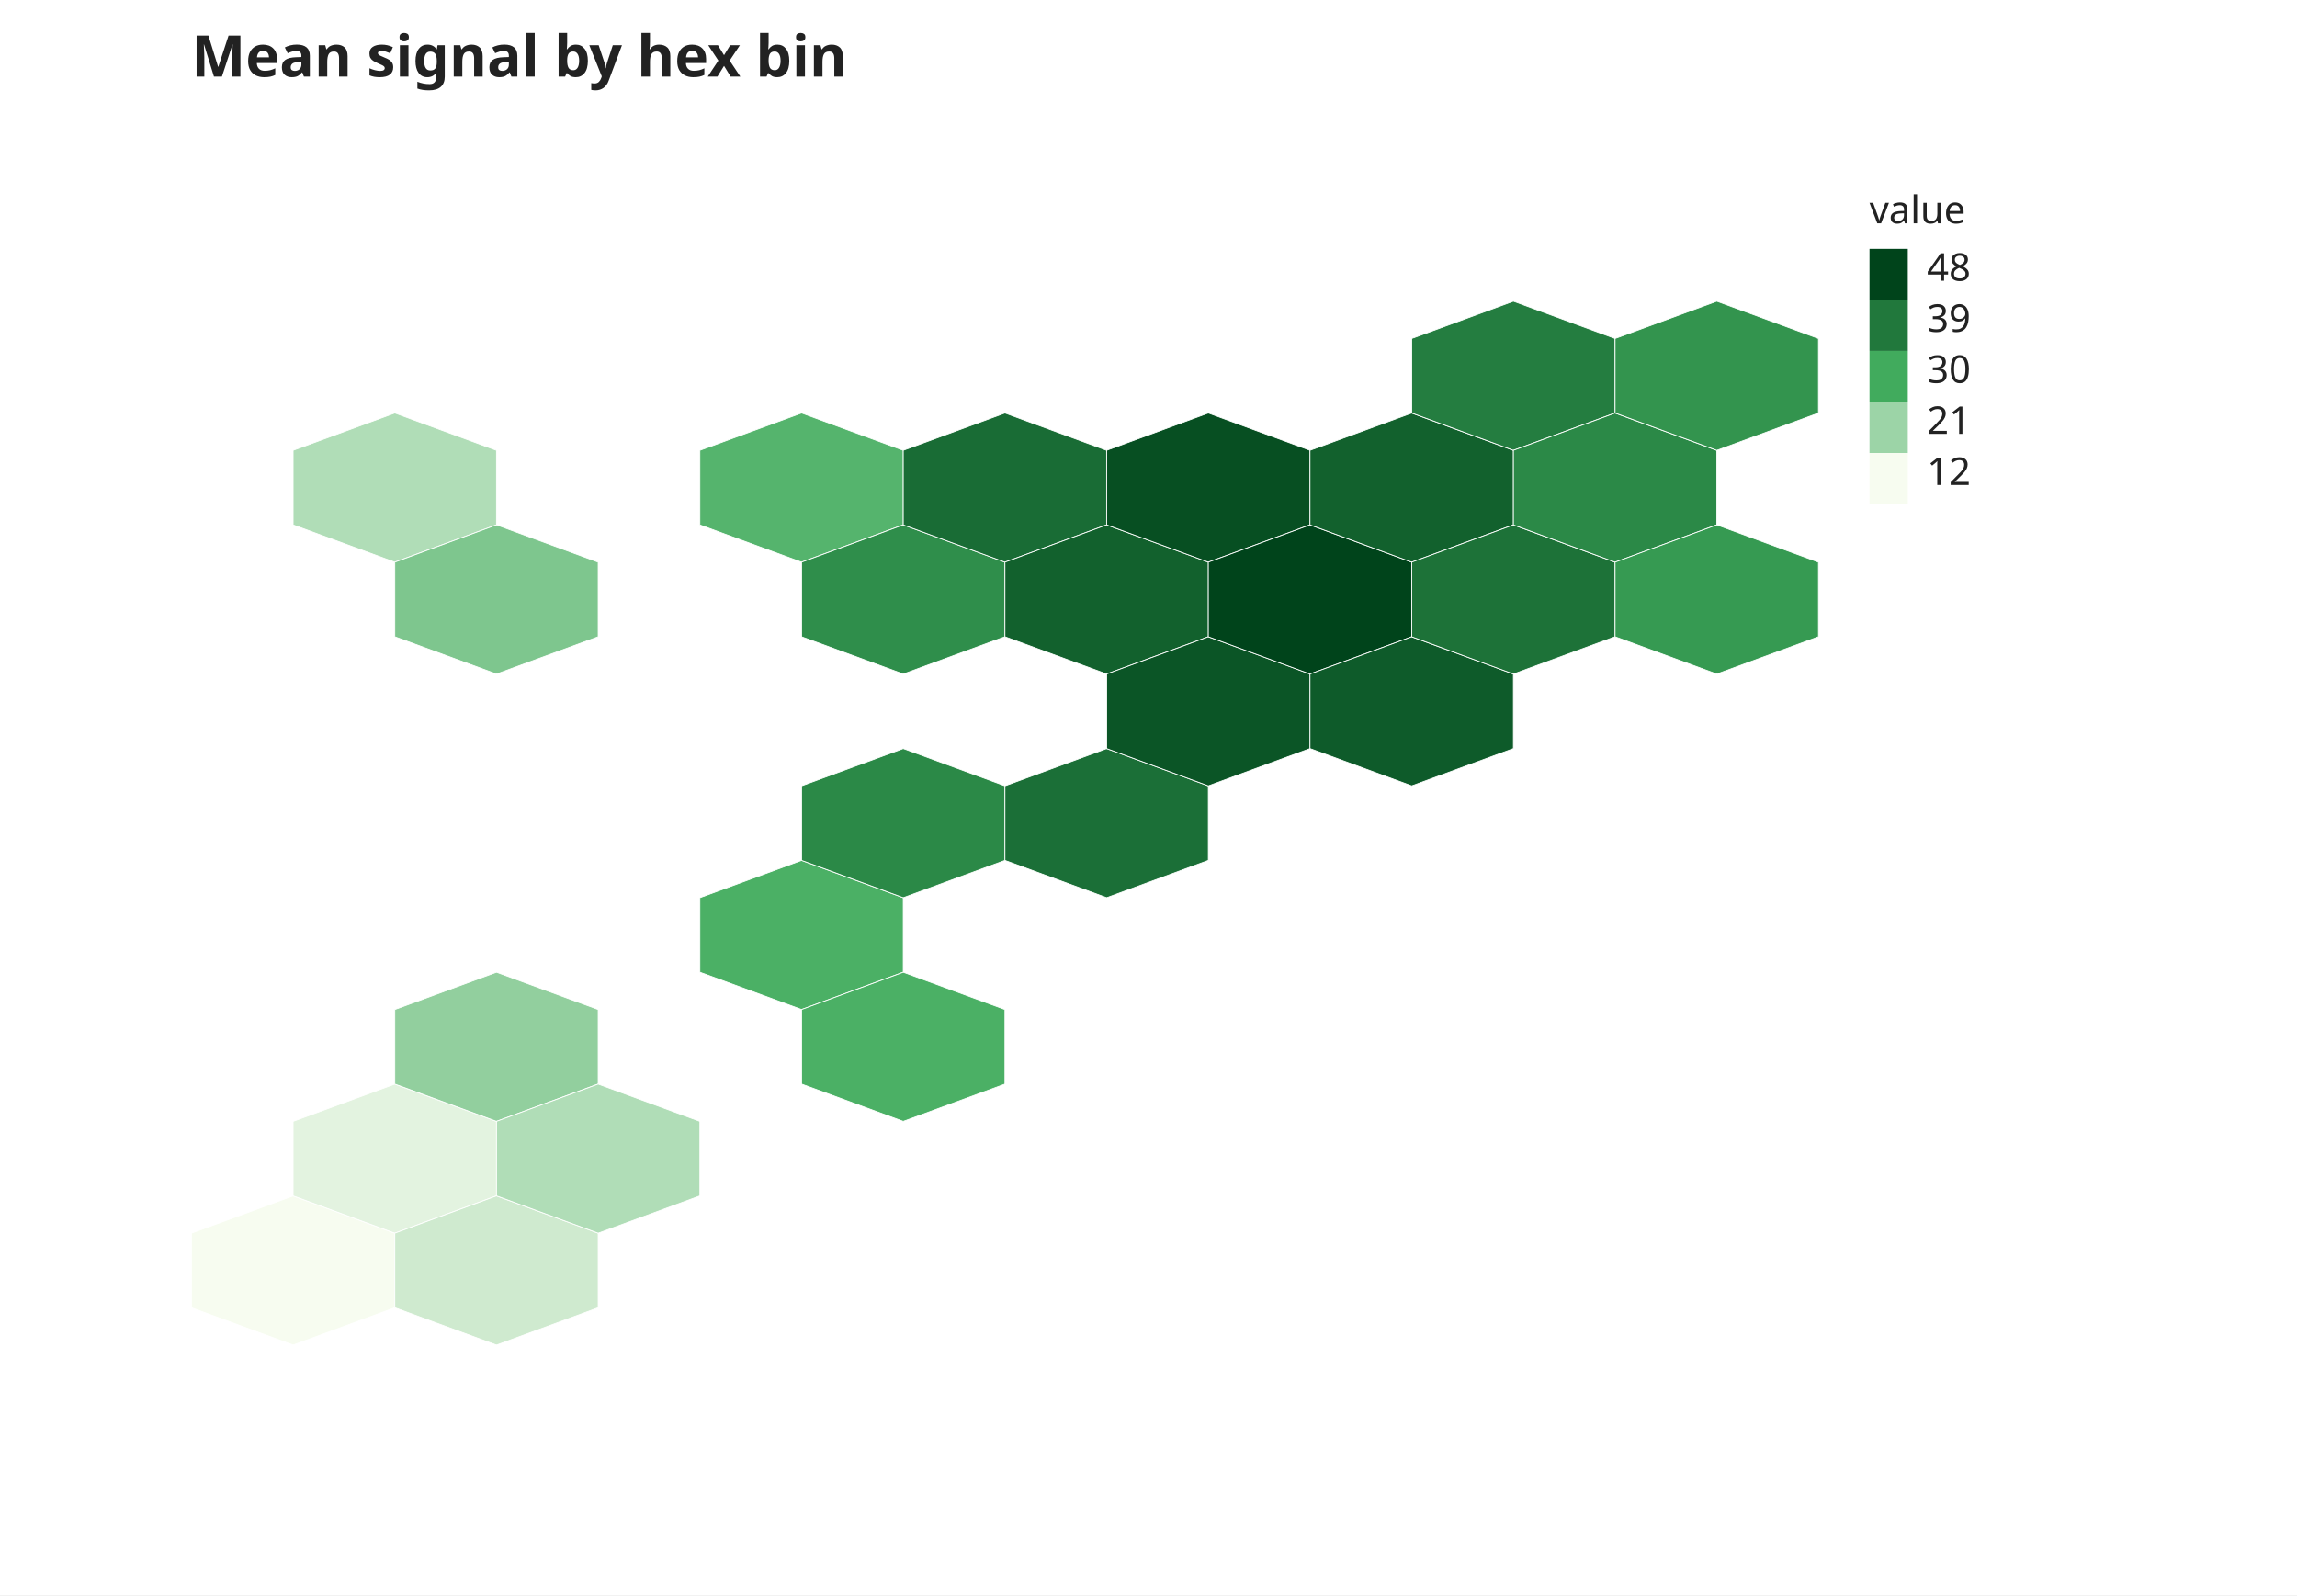
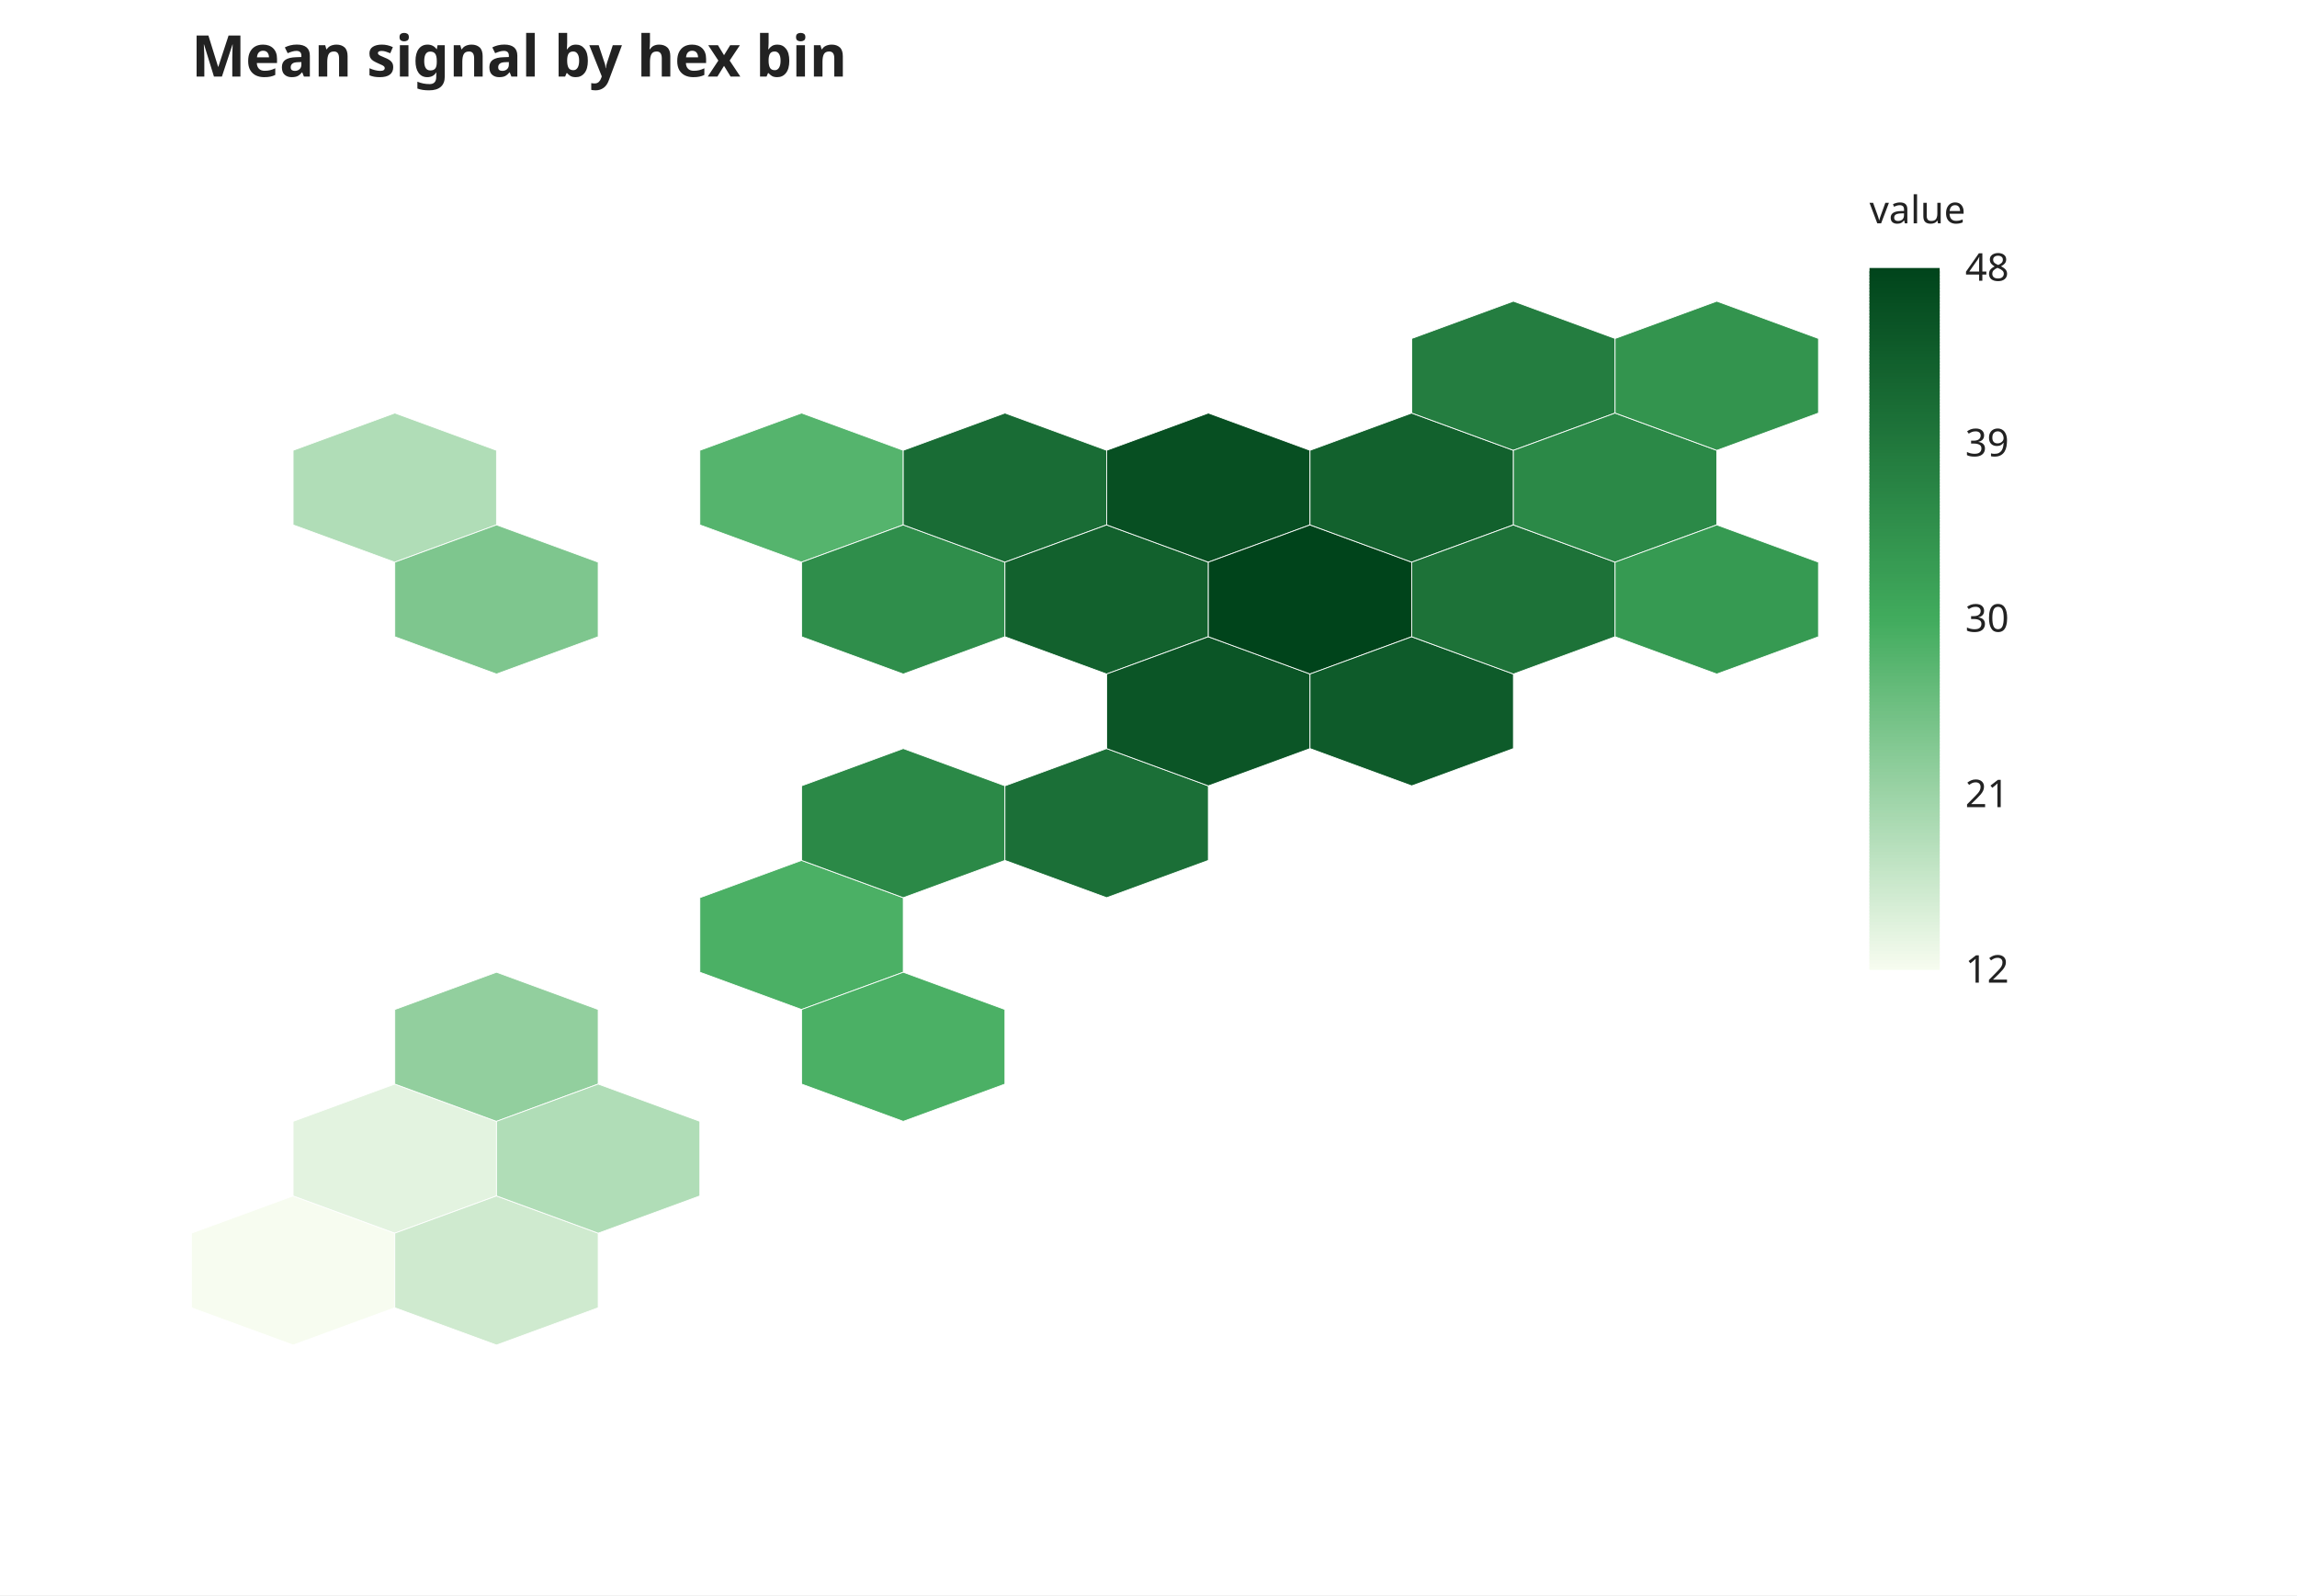
<svg xmlns="http://www.w3.org/2000/svg" width="720" height="500" viewBox="0 0 720 500" role="img" aria-label="Mean signal by hex bin">
  <rect class="algraf-background" x="0" y="0" width="720" height="500" fill="#ffffff" />
  <text class="algraf-title" x="60" y="24" font-family="system-ui, sans-serif" font-size="18" font-weight="600" fill="#222222">Mean signal by hex bin</text>
  <rect class="algraf-plot-area" x="60" y="66" width="510" height="384" fill="#ffffff" />
  <g class="algraf-layer algraf-geom-geo">
    <path d="M91.875 374.845L60 386.529L60 409.898L91.875 421.583L123.75 409.898L123.75 386.529L91.875 374.845Z" fill="#f7fcf0" fill-rule="evenodd" stroke="#ffffff" stroke-width="0.25" />
    <path d="M123.75 339.791L91.875 351.476L91.875 374.845L123.75 386.529L155.625 374.845L155.625 351.476L123.75 339.791Z" fill="#e3f3e0" fill-rule="evenodd" stroke="#ffffff" stroke-width="0.25" />
    <path d="M123.75 129.471L91.875 141.155L91.875 164.524L123.75 176.209L155.625 164.524L155.625 141.155L123.75 129.471Z" fill="#b0ddb7" fill-rule="evenodd" stroke="#ffffff" stroke-width="0.25" />
    <path d="M155.625 374.845L123.75 386.529L123.75 409.898L155.625 421.583L187.5 409.898L187.5 386.529L155.625 374.845Z" fill="#cfeacf" fill-rule="evenodd" stroke="#ffffff" stroke-width="0.25" />
    <path d="M155.625 304.738L123.75 316.422L123.75 339.791L155.625 351.476L187.5 339.791L187.5 316.422L155.625 304.738Z" fill="#92cf9e" fill-rule="evenodd" stroke="#ffffff" stroke-width="0.25" />
    <path d="M155.625 164.524L123.75 176.209L123.75 199.578L155.625 211.262L187.5 199.578L187.5 176.209L155.625 164.524Z" fill="#7ec68e" fill-rule="evenodd" stroke="#ffffff" stroke-width="0.25" />
    <path d="M187.5 339.791L155.625 351.476L155.625 374.845L187.5 386.529L219.375 374.845L219.375 351.476L187.5 339.791Z" fill="#b0ddb7" fill-rule="evenodd" stroke="#ffffff" stroke-width="0.25" />
    <path d="M251.25 269.684L219.375 281.369L219.375 304.738L251.25 316.422L283.125 304.738L283.125 281.369L251.25 269.684Z" fill="#4bb065" fill-rule="evenodd" stroke="#ffffff" stroke-width="0.25" />
    <path d="M251.25 129.471L219.375 141.155L219.375 164.524L251.25 176.209L283.125 164.524L283.125 141.155L251.25 129.471Z" fill="#55b46d" fill-rule="evenodd" stroke="#ffffff" stroke-width="0.25" />
    <path d="M283.125 304.738L251.25 316.422L251.25 339.791L283.125 351.476L315 339.791L315 316.422L283.125 304.738Z" fill="#4bb065" fill-rule="evenodd" stroke="#ffffff" stroke-width="0.25" />
    <path d="M283.125 234.631L251.25 246.316L251.25 269.684L283.125 281.369L315 269.684L315 246.316L283.125 234.631Z" fill="#2b8947" fill-rule="evenodd" stroke="#ffffff" stroke-width="0.25" />
    <path d="M283.125 164.524L251.25 176.209L251.25 199.578L283.125 211.262L315 199.578L315 176.209L283.125 164.524Z" fill="#2f8e4b" fill-rule="evenodd" stroke="#ffffff" stroke-width="0.25" />
    <path d="M315 129.471L283.125 141.155L283.125 164.524L315 176.209L346.875 164.524L346.875 141.155L315 129.471Z" fill="#196c35" fill-rule="evenodd" stroke="#ffffff" stroke-width="0.25" />
    <path d="M346.875 234.631L315 246.316L315 269.684L346.875 281.369L378.75 269.684L378.75 246.316L346.875 234.631Z" fill="#1b6f37" fill-rule="evenodd" stroke="#ffffff" stroke-width="0.25" />
    <path d="M346.875 164.524L315 176.209L315 199.578L346.875 211.262L378.75 199.578L378.75 176.209L346.875 164.524Z" fill="#12612d" fill-rule="evenodd" stroke="#ffffff" stroke-width="0.25" />
    <path d="M378.75 199.578L346.875 211.262L346.875 234.631L378.75 246.316L410.625 234.631L410.625 211.262L378.75 199.578Z" fill="#0b5526" fill-rule="evenodd" stroke="#ffffff" stroke-width="0.25" />
    <path d="M378.75 129.471L346.875 141.155L346.875 164.524L378.75 176.209L410.625 164.524L410.625 141.155L378.75 129.471Z" fill="#074f22" fill-rule="evenodd" stroke="#ffffff" stroke-width="0.25" />
    <path d="M410.625 164.524L378.75 176.209L378.75 199.578L410.625 211.262L442.5 199.578L442.5 176.209L410.625 164.524Z" fill="#00441b" fill-rule="evenodd" stroke="#ffffff" stroke-width="0.25" />
    <path d="M442.5 199.578L410.625 211.262L410.625 234.631L442.5 246.316L474.375 234.631L474.375 211.262L442.5 199.578Z" fill="#0e5b2a" fill-rule="evenodd" stroke="#ffffff" stroke-width="0.25" />
    <path d="M442.5 129.471L410.625 141.155L410.625 164.524L442.5 176.209L474.375 164.524L474.375 141.155L442.5 129.471Z" fill="#12612d" fill-rule="evenodd" stroke="#ffffff" stroke-width="0.25" />
    <path d="M474.375 164.524L442.5 176.209L442.5 199.578L474.375 211.262L506.25 199.578L506.25 176.209L474.375 164.524Z" fill="#1d7238" fill-rule="evenodd" stroke="#ffffff" stroke-width="0.25" />
    <path d="M474.375 94.417L442.5 106.102L442.5 129.471L474.375 141.155L506.25 129.471L506.25 106.102L474.375 94.417Z" fill="#247d40" fill-rule="evenodd" stroke="#ffffff" stroke-width="0.25" />
    <path d="M506.25 129.471L474.375 141.155L474.375 164.524L506.25 176.209L538.125 164.524L538.125 141.155L506.25 129.471Z" fill="#2b8947" fill-rule="evenodd" stroke="#ffffff" stroke-width="0.25" />
    <path d="M538.125 164.524L506.25 176.209L506.25 199.578L538.125 211.262L570 199.578L570 176.209L538.125 164.524Z" fill="#369a52" fill-rule="evenodd" stroke="#ffffff" stroke-width="0.25" />
    <path d="M538.125 94.417L506.25 106.102L506.25 129.471L538.125 141.155L570 129.471L570 106.102L538.125 94.417Z" fill="#33944e" fill-rule="evenodd" stroke="#ffffff" stroke-width="0.25" />
  </g>
  <g class="algraf-legends">
    <text x="586" y="70" text-anchor="start" font-family="system-ui, sans-serif" font-size="12" fill="#222222">value</text>
-     <rect x="586" y="78" width="12" height="16" fill="#00441b" />
-     <text x="604" y="88" text-anchor="start" font-family="system-ui, sans-serif" font-size="12" fill="#222222">48</text>
-     <rect x="586" y="94" width="12" height="16" fill="#21783c" />
-     <text x="604" y="104" text-anchor="start" font-family="system-ui, sans-serif" font-size="12" fill="#222222">39</text>
-     <rect x="586" y="110" width="12" height="16" fill="#41ab5d" />
-     <text x="604" y="120" text-anchor="start" font-family="system-ui, sans-serif" font-size="12" fill="#222222">30</text>
-     <rect x="586" y="126" width="12" height="16" fill="#9cd4a7" />
-     <text x="604" y="136" text-anchor="start" font-family="system-ui, sans-serif" font-size="12" fill="#222222">21</text>
-     <rect x="586" y="142" width="12" height="16" fill="#f7fcf0" />
-     <text x="604" y="152" text-anchor="start" font-family="system-ui, sans-serif" font-size="12" fill="#222222">12</text>
+     <rect x="586" y="84" width="22" height="1.75" fill="#00441b" />
+     <rect x="586" y="85" width="22" height="1.75" fill="#01451c" />
+     <rect x="586" y="86" width="22" height="1.75" fill="#01461c" />
+     <rect x="586" y="87" width="22" height="1.75" fill="#02471d" />
+     <rect x="586" y="88" width="22" height="1.75" fill="#03481e" />
+     <rect x="586" y="89" width="22" height="1.75" fill="#03491e" />
+     <rect x="586" y="90" width="22" height="1.75" fill="#044a1f" />
+     <rect x="586" y="91" width="22" height="1.75" fill="#044b1f" />
+     <rect x="586" y="92" width="22" height="1.75" fill="#054c20" />
+     <rect x="586" y="93" width="22" height="1.75" fill="#064d21" />
+     <rect x="586" y="94" width="22" height="1.75" fill="#064e21" />
+     <rect x="586" y="95" width="22" height="1.75" fill="#074f22" />
+     <rect x="586" y="96" width="22" height="1.75" fill="#075023" />
+     <rect x="586" y="97" width="22" height="1.75" fill="#085123" />
+     <rect x="586" y="98" width="22" height="1.75" fill="#095224" />
+     <rect x="586" y="99" width="22" height="1.75" fill="#095324" />
+     <rect x="586" y="100" width="22" height="1.75" fill="#0a5325" />
+     <rect x="586" y="101" width="22" height="1.75" fill="#0a5426" />
+     <rect x="586" y="102" width="22" height="1.75" fill="#0b5526" />
+     <rect x="586" y="103" width="22" height="1.75" fill="#0c5627" />
+     <rect x="586" y="104" width="22" height="1.75" fill="#0c5727" />
+     <rect x="586" y="105" width="22" height="1.75" fill="#0d5828" />
+     <rect x="586" y="106" width="22" height="1.75" fill="#0d5928" />
+     <rect x="586" y="107" width="22" height="1.75" fill="#0e5a29" />
+     <rect x="586" y="108" width="22" height="1.75" fill="#0e5b2a" />
+     <rect x="586" y="109" width="22" height="1.75" fill="#0f5c2a" />
+     <rect x="586" y="110" width="22" height="1.75" fill="#105d2b" />
+     <rect x="586" y="111" width="22" height="1.75" fill="#105e2c" />
+     <rect x="586" y="112" width="22" height="1.75" fill="#115f2c" />
+     <rect x="586" y="113" width="22" height="1.75" fill="#11602d" />
+     <rect x="586" y="114" width="22" height="1.75" fill="#12612d" />
+     <rect x="586" y="115" width="22" height="1.75" fill="#13612e" />
+     <rect x="586" y="116" width="22" height="1.75" fill="#13622e" />
+     <rect x="586" y="117" width="22" height="1.75" fill="#14632f" />
+     <rect x="586" y="118" width="22" height="1.75" fill="#146430" />
+     <rect x="586" y="119" width="22" height="1.75" fill="#156530" />
+     <rect x="586" y="120" width="22" height="1.75" fill="#166631" />
+     <rect x="586" y="121" width="22" height="1.75" fill="#166731" />
+     <rect x="586" y="122" width="22" height="1.75" fill="#176832" />
+     <rect x="586" y="123" width="22" height="1.75" fill="#176933" />
+     <rect x="586" y="124" width="22" height="1.75" fill="#186a33" />
+     <rect x="586" y="125" width="22" height="1.75" fill="#196b34" />
+     <rect x="586" y="126" width="22" height="1.75" fill="#196c34" />
+     <rect x="586" y="127" width="22" height="1.75" fill="#1a6d35" />
+     <rect x="586" y="128" width="22" height="1.75" fill="#1a6e36" />
+     <rect x="586" y="129" width="22" height="1.75" fill="#1b6f36" />
+     <rect x="586" y="130" width="22" height="1.75" fill="#1b7037" />
+     <rect x="586" y="131" width="22" height="1.75" fill="#1c7038" />
+     <rect x="586" y="132" width="22" height="1.75" fill="#1d7138" />
+     <rect x="586" y="133" width="22" height="1.75" fill="#1d7239" />
+     <rect x="586" y="134" width="22" height="1.75" fill="#1e7339" />
+     <rect x="586" y="135" width="22" height="1.75" fill="#1e743a" />
+     <rect x="586" y="136" width="22" height="1.75" fill="#1f753b" />
+     <rect x="586" y="137" width="22" height="1.75" fill="#20763b" />
+     <rect x="586" y="138" width="22" height="1.75" fill="#20773c" />
+     <rect x="586" y="139" width="22" height="1.75" fill="#21783c" />
+     <rect x="586" y="140" width="22" height="1.75" fill="#21793d" />
+     <rect x="586" y="141" width="22" height="1.75" fill="#227a3d" />
+     <rect x="586" y="142" width="22" height="1.75" fill="#237b3e" />
+     <rect x="586" y="143" width="22" height="1.75" fill="#237c3f" />
+     <rect x="586" y="144" width="22" height="1.75" fill="#247d3f" />
+     <rect x="586" y="145" width="22" height="1.75" fill="#247e40" />
+     <rect x="586" y="146" width="22" height="1.75" fill="#257f41" />
+     <rect x="586" y="147" width="22" height="1.75" fill="#267f41" />
+     <rect x="586" y="148" width="22" height="1.75" fill="#268042" />
+     <rect x="586" y="149" width="22" height="1.75" fill="#278142" />
+     <rect x="586" y="150" width="22" height="1.75" fill="#278243" />
+     <rect x="586" y="151" width="22" height="1.75" fill="#288344" />
+     <rect x="586" y="152" width="22" height="1.75" fill="#288444" />
+     <rect x="586" y="153" width="22" height="1.75" fill="#298545" />
+     <rect x="586" y="154" width="22" height="1.75" fill="#2a8645" />
+     <rect x="586" y="155" width="22" height="1.75" fill="#2a8746" />
+     <rect x="586" y="156" width="22" height="1.75" fill="#2b8847" />
+     <rect x="586" y="157" width="22" height="1.75" fill="#2b8947" />
+     <rect x="586" y="158" width="22" height="1.75" fill="#2c8a48" />
+     <rect x="586" y="159" width="22" height="1.75" fill="#2d8b48" />
+     <rect x="586" y="160" width="22" height="1.75" fill="#2d8c49" />
+     <rect x="586" y="161" width="22" height="1.75" fill="#2e8d4a" />
+     <rect x="586" y="162" width="22" height="1.75" fill="#2e8e4a" />
+     <rect x="586" y="163" width="22" height="1.75" fill="#2f8e4b" />
+     <rect x="586" y="164" width="22" height="1.75" fill="#308f4b" />
+     <rect x="586" y="165" width="22" height="1.75" fill="#30904c" />
+     <rect x="586" y="166" width="22" height="1.75" fill="#31914d" />
+     <rect x="586" y="167" width="22" height="1.75" fill="#31924d" />
+     <rect x="586" y="168" width="22" height="1.75" fill="#32934e" />
+     <rect x="586" y="169" width="22" height="1.75" fill="#33944e" />
+     <rect x="586" y="170" width="22" height="1.75" fill="#33954f" />
+     <rect x="586" y="171" width="22" height="1.75" fill="#34964f" />
+     <rect x="586" y="172" width="22" height="1.75" fill="#349750" />
+     <rect x="586" y="173" width="22" height="1.75" fill="#359851" />
+     <rect x="586" y="174" width="22" height="1.75" fill="#359951" />
+     <rect x="586" y="175" width="22" height="1.75" fill="#369a52" />
+     <rect x="586" y="176" width="22" height="1.75" fill="#379b53" />
+     <rect x="586" y="177" width="22" height="1.75" fill="#379c53" />
+     <rect x="586" y="178" width="22" height="1.75" fill="#389c54" />
+     <rect x="586" y="179" width="22" height="1.75" fill="#389d54" />
+     <rect x="586" y="180" width="22" height="1.75" fill="#399e55" />
+     <rect x="586" y="181" width="22" height="1.75" fill="#3a9f55" />
+     <rect x="586" y="182" width="22" height="1.75" fill="#3aa056" />
+     <rect x="586" y="183" width="22" height="1.75" fill="#3ba157" />
+     <rect x="586" y="184" width="22" height="1.75" fill="#3ba257" />
+     <rect x="586" y="185" width="22" height="1.75" fill="#3ca358" />
+     <rect x="586" y="186" width="22" height="1.75" fill="#3da458" />
+     <rect x="586" y="187" width="22" height="1.75" fill="#3da559" />
+     <rect x="586" y="188" width="22" height="1.75" fill="#3ea65a" />
+     <rect x="586" y="189" width="22" height="1.75" fill="#3ea75a" />
+     <rect x="586" y="190" width="22" height="1.75" fill="#3fa85b" />
+     <rect x="586" y="191" width="22" height="1.75" fill="#40a95c" />
+     <rect x="586" y="192" width="22" height="1.75" fill="#40aa5c" />
+     <rect x="586" y="193" width="22" height="1.75" fill="#41ab5d" />
+     <rect x="586" y="194" width="22" height="1.75" fill="#42ab5e" />
+     <rect x="586" y="195" width="22" height="1.75" fill="#43ac5f" />
+     <rect x="586" y="196" width="22" height="1.75" fill="#45ad60" />
+     <rect x="586" y="197" width="22" height="1.75" fill="#47ae62" />
+     <rect x="586" y="198" width="22" height="1.75" fill="#48ae63" />
+     <rect x="586" y="199" width="22" height="1.75" fill="#4aaf64" />
+     <rect x="586" y="200" width="22" height="1.75" fill="#4cb066" />
+     <rect x="586" y="201" width="22" height="1.75" fill="#4db167" />
+     <rect x="586" y="202" width="22" height="1.75" fill="#4fb168" />
+     <rect x="586" y="203" width="22" height="1.75" fill="#51b26a" />
+     <rect x="586" y="204" width="22" height="1.75" fill="#52b36b" />
+     <rect x="586" y="205" width="22" height="1.75" fill="#54b36c" />
+     <rect x="586" y="206" width="22" height="1.75" fill="#56b46e" />
+     <rect x="586" y="207" width="22" height="1.75" fill="#57b56f" />
+     <rect x="586" y="208" width="22" height="1.75" fill="#59b670" />
+     <rect x="586" y="209" width="22" height="1.75" fill="#5bb672" />
+     <rect x="586" y="210" width="22" height="1.75" fill="#5cb773" />
+     <rect x="586" y="211" width="22" height="1.75" fill="#5eb874" />
+     <rect x="586" y="212" width="22" height="1.75" fill="#60b976" />
+     <rect x="586" y="213" width="22" height="1.75" fill="#61b977" />
+     <rect x="586" y="214" width="22" height="1.75" fill="#63ba78" />
+     <rect x="586" y="215" width="22" height="1.75" fill="#65bb7a" />
+     <rect x="586" y="216" width="22" height="1.75" fill="#66bc7b" />
+     <rect x="586" y="217" width="22" height="1.75" fill="#68bc7c" />
+     <rect x="586" y="218" width="22" height="1.75" fill="#6abd7e" />
+     <rect x="586" y="219" width="22" height="1.75" fill="#6bbe7f" />
+     <rect x="586" y="220" width="22" height="1.75" fill="#6dbf80" />
+     <rect x="586" y="221" width="22" height="1.75" fill="#6fbf82" />
+     <rect x="586" y="222" width="22" height="1.75" fill="#70c083" />
+     <rect x="586" y="223" width="22" height="1.75" fill="#72c184" />
+     <rect x="586" y="224" width="22" height="1.75" fill="#73c186" />
+     <rect x="586" y="225" width="22" height="1.75" fill="#75c287" />
+     <rect x="586" y="226" width="22" height="1.75" fill="#77c388" />
+     <rect x="586" y="227" width="22" height="1.75" fill="#78c48a" />
+     <rect x="586" y="228" width="22" height="1.75" fill="#7ac48b" />
+     <rect x="586" y="229" width="22" height="1.75" fill="#7cc58c" />
+     <rect x="586" y="230" width="22" height="1.75" fill="#7dc68e" />
+     <rect x="586" y="231" width="22" height="1.75" fill="#7fc78f" />
+     <rect x="586" y="232" width="22" height="1.75" fill="#81c790" />
+     <rect x="586" y="233" width="22" height="1.75" fill="#82c892" />
+     <rect x="586" y="234" width="22" height="1.75" fill="#84c993" />
+     <rect x="586" y="235" width="22" height="1.75" fill="#86ca94" />
+     <rect x="586" y="236" width="22" height="1.75" fill="#87ca96" />
+     <rect x="586" y="237" width="22" height="1.75" fill="#89cb97" />
+     <rect x="586" y="238" width="22" height="1.75" fill="#8bcc98" />
+     <rect x="586" y="239" width="22" height="1.75" fill="#8ccd9a" />
+     <rect x="586" y="240" width="22" height="1.75" fill="#8ecd9b" />
+     <rect x="586" y="241" width="22" height="1.75" fill="#90ce9c" />
+     <rect x="586" y="242" width="22" height="1.75" fill="#91cf9e" />
+     <rect x="586" y="243" width="22" height="1.75" fill="#93cf9f" />
+     <rect x="586" y="244" width="22" height="1.75" fill="#95d0a0" />
+     <rect x="586" y="245" width="22" height="1.75" fill="#96d1a2" />
+     <rect x="586" y="246" width="22" height="1.75" fill="#98d2a3" />
+     <rect x="586" y="247" width="22" height="1.75" fill="#9ad2a4" />
+     <rect x="586" y="248" width="22" height="1.75" fill="#9bd3a6" />
+     <rect x="586" y="249" width="22" height="1.75" fill="#9dd4a7" />
+     <rect x="586" y="250" width="22" height="1.75" fill="#9ed5a9" />
+     <rect x="586" y="251" width="22" height="1.75" fill="#a0d5aa" />
+     <rect x="586" y="252" width="22" height="1.75" fill="#a2d6ab" />
+     <rect x="586" y="253" width="22" height="1.75" fill="#a3d7ad" />
+     <rect x="586" y="254" width="22" height="1.75" fill="#a5d8ae" />
+     <rect x="586" y="255" width="22" height="1.75" fill="#a7d8af" />
+     <rect x="586" y="256" width="22" height="1.75" fill="#a8d9b1" />
+     <rect x="586" y="257" width="22" height="1.75" fill="#aadab2" />
+     <rect x="586" y="258" width="22" height="1.75" fill="#acdab3" />
+     <rect x="586" y="259" width="22" height="1.75" fill="#addbb5" />
+     <rect x="586" y="260" width="22" height="1.75" fill="#afdcb6" />
+     <rect x="586" y="261" width="22" height="1.75" fill="#b1ddb7" />
+     <rect x="586" y="262" width="22" height="1.75" fill="#b2ddb9" />
+     <rect x="586" y="263" width="22" height="1.75" fill="#b4deba" />
+     <rect x="586" y="264" width="22" height="1.75" fill="#b6dfbb" />
+     <rect x="586" y="265" width="22" height="1.75" fill="#b7e0bd" />
+     <rect x="586" y="266" width="22" height="1.75" fill="#b9e0be" />
+     <rect x="586" y="267" width="22" height="1.75" fill="#bbe1bf" />
+     <rect x="586" y="268" width="22" height="1.75" fill="#bce2c1" />
+     <rect x="586" y="269" width="22" height="1.75" fill="#bee3c2" />
+     <rect x="586" y="270" width="22" height="1.75" fill="#c0e3c3" />
+     <rect x="586" y="271" width="22" height="1.75" fill="#c1e4c5" />
+     <rect x="586" y="272" width="22" height="1.75" fill="#c3e5c6" />
+     <rect x="586" y="273" width="22" height="1.75" fill="#c5e6c7" />
+     <rect x="586" y="274" width="22" height="1.75" fill="#c6e6c9" />
+     <rect x="586" y="275" width="22" height="1.75" fill="#c8e7ca" />
+     <rect x="586" y="276" width="22" height="1.75" fill="#cae8cb" />
+     <rect x="586" y="277" width="22" height="1.75" fill="#cbe8cd" />
+     <rect x="586" y="278" width="22" height="1.75" fill="#cde9ce" />
+     <rect x="586" y="279" width="22" height="1.75" fill="#ceeacf" />
+     <rect x="586" y="280" width="22" height="1.75" fill="#d0ebd1" />
+     <rect x="586" y="281" width="22" height="1.75" fill="#d2ebd2" />
+     <rect x="586" y="282" width="22" height="1.75" fill="#d3ecd3" />
+     <rect x="586" y="283" width="22" height="1.75" fill="#d5edd5" />
+     <rect x="586" y="284" width="22" height="1.75" fill="#d7eed6" />
+     <rect x="586" y="285" width="22" height="1.75" fill="#d8eed7" />
+     <rect x="586" y="286" width="22" height="1.75" fill="#daefd9" />
+     <rect x="586" y="287" width="22" height="1.75" fill="#dcf0da" />
+     <rect x="586" y="288" width="22" height="1.75" fill="#ddf1db" />
+     <rect x="586" y="289" width="22" height="1.75" fill="#dff1dd" />
+     <rect x="586" y="290" width="22" height="1.75" fill="#e1f2de" />
+     <rect x="586" y="291" width="22" height="1.75" fill="#e2f3df" />
+     <rect x="586" y="292" width="22" height="1.75" fill="#e4f4e1" />
+     <rect x="586" y="293" width="22" height="1.75" fill="#e6f4e2" />
+     <rect x="586" y="294" width="22" height="1.75" fill="#e7f5e3" />
+     <rect x="586" y="295" width="22" height="1.75" fill="#e9f6e5" />
+     <rect x="586" y="296" width="22" height="1.75" fill="#ebf6e6" />
+     <rect x="586" y="297" width="22" height="1.75" fill="#ecf7e7" />
+     <rect x="586" y="298" width="22" height="1.75" fill="#eef8e9" />
+     <rect x="586" y="299" width="22" height="1.75" fill="#f0f9ea" />
+     <rect x="586" y="300" width="22" height="1.75" fill="#f1f9eb" />
+     <rect x="586" y="301" width="22" height="1.75" fill="#f3faed" />
+     <rect x="586" y="302" width="22" height="1.75" fill="#f5fbee" />
+     <rect x="586" y="303" width="22" height="1" fill="#f6fcef" />
+     <text x="616" y="308" text-anchor="start" font-family="system-ui, sans-serif" font-size="12" fill="#222222">12</text>
+     <text x="616" y="253" text-anchor="start" font-family="system-ui, sans-serif" font-size="12" fill="#222222">21</text>
+     <text x="616" y="198" text-anchor="start" font-family="system-ui, sans-serif" font-size="12" fill="#222222">30</text>
+     <text x="616" y="143" text-anchor="start" font-family="system-ui, sans-serif" font-size="12" fill="#222222">39</text>
+     <text x="616" y="88" text-anchor="start" font-family="system-ui, sans-serif" font-size="12" fill="#222222">48</text>
  </g>
</svg>
